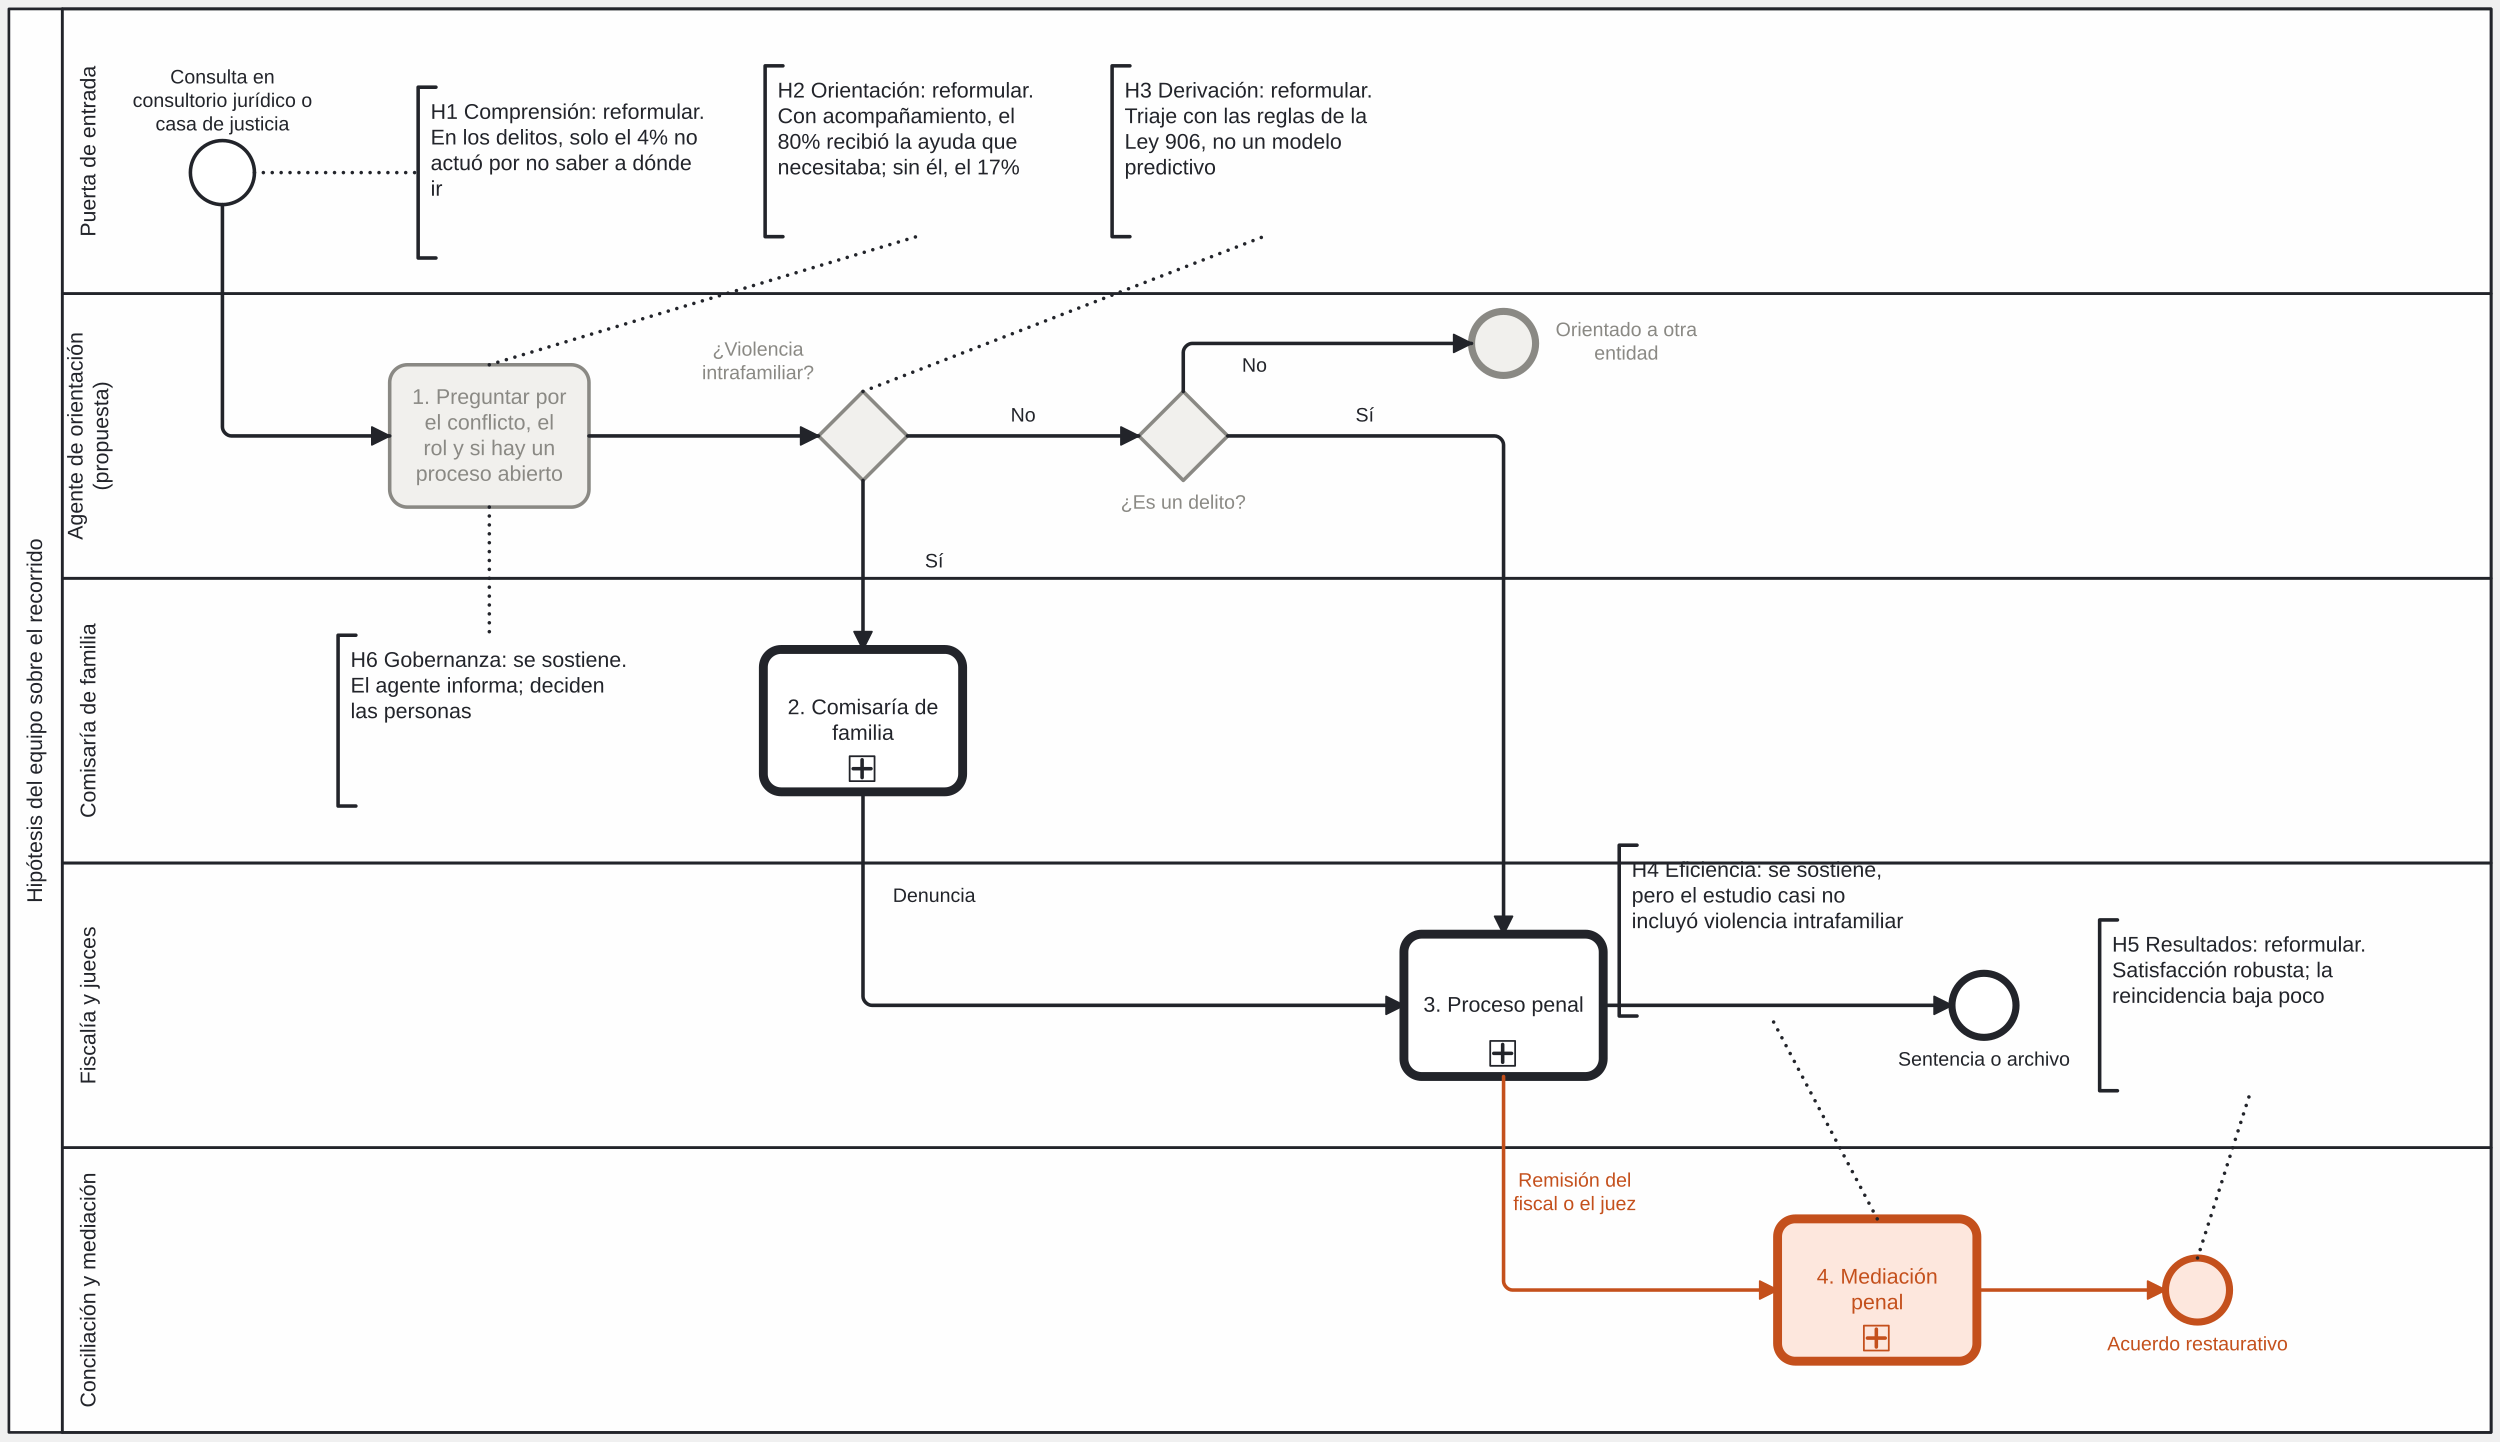
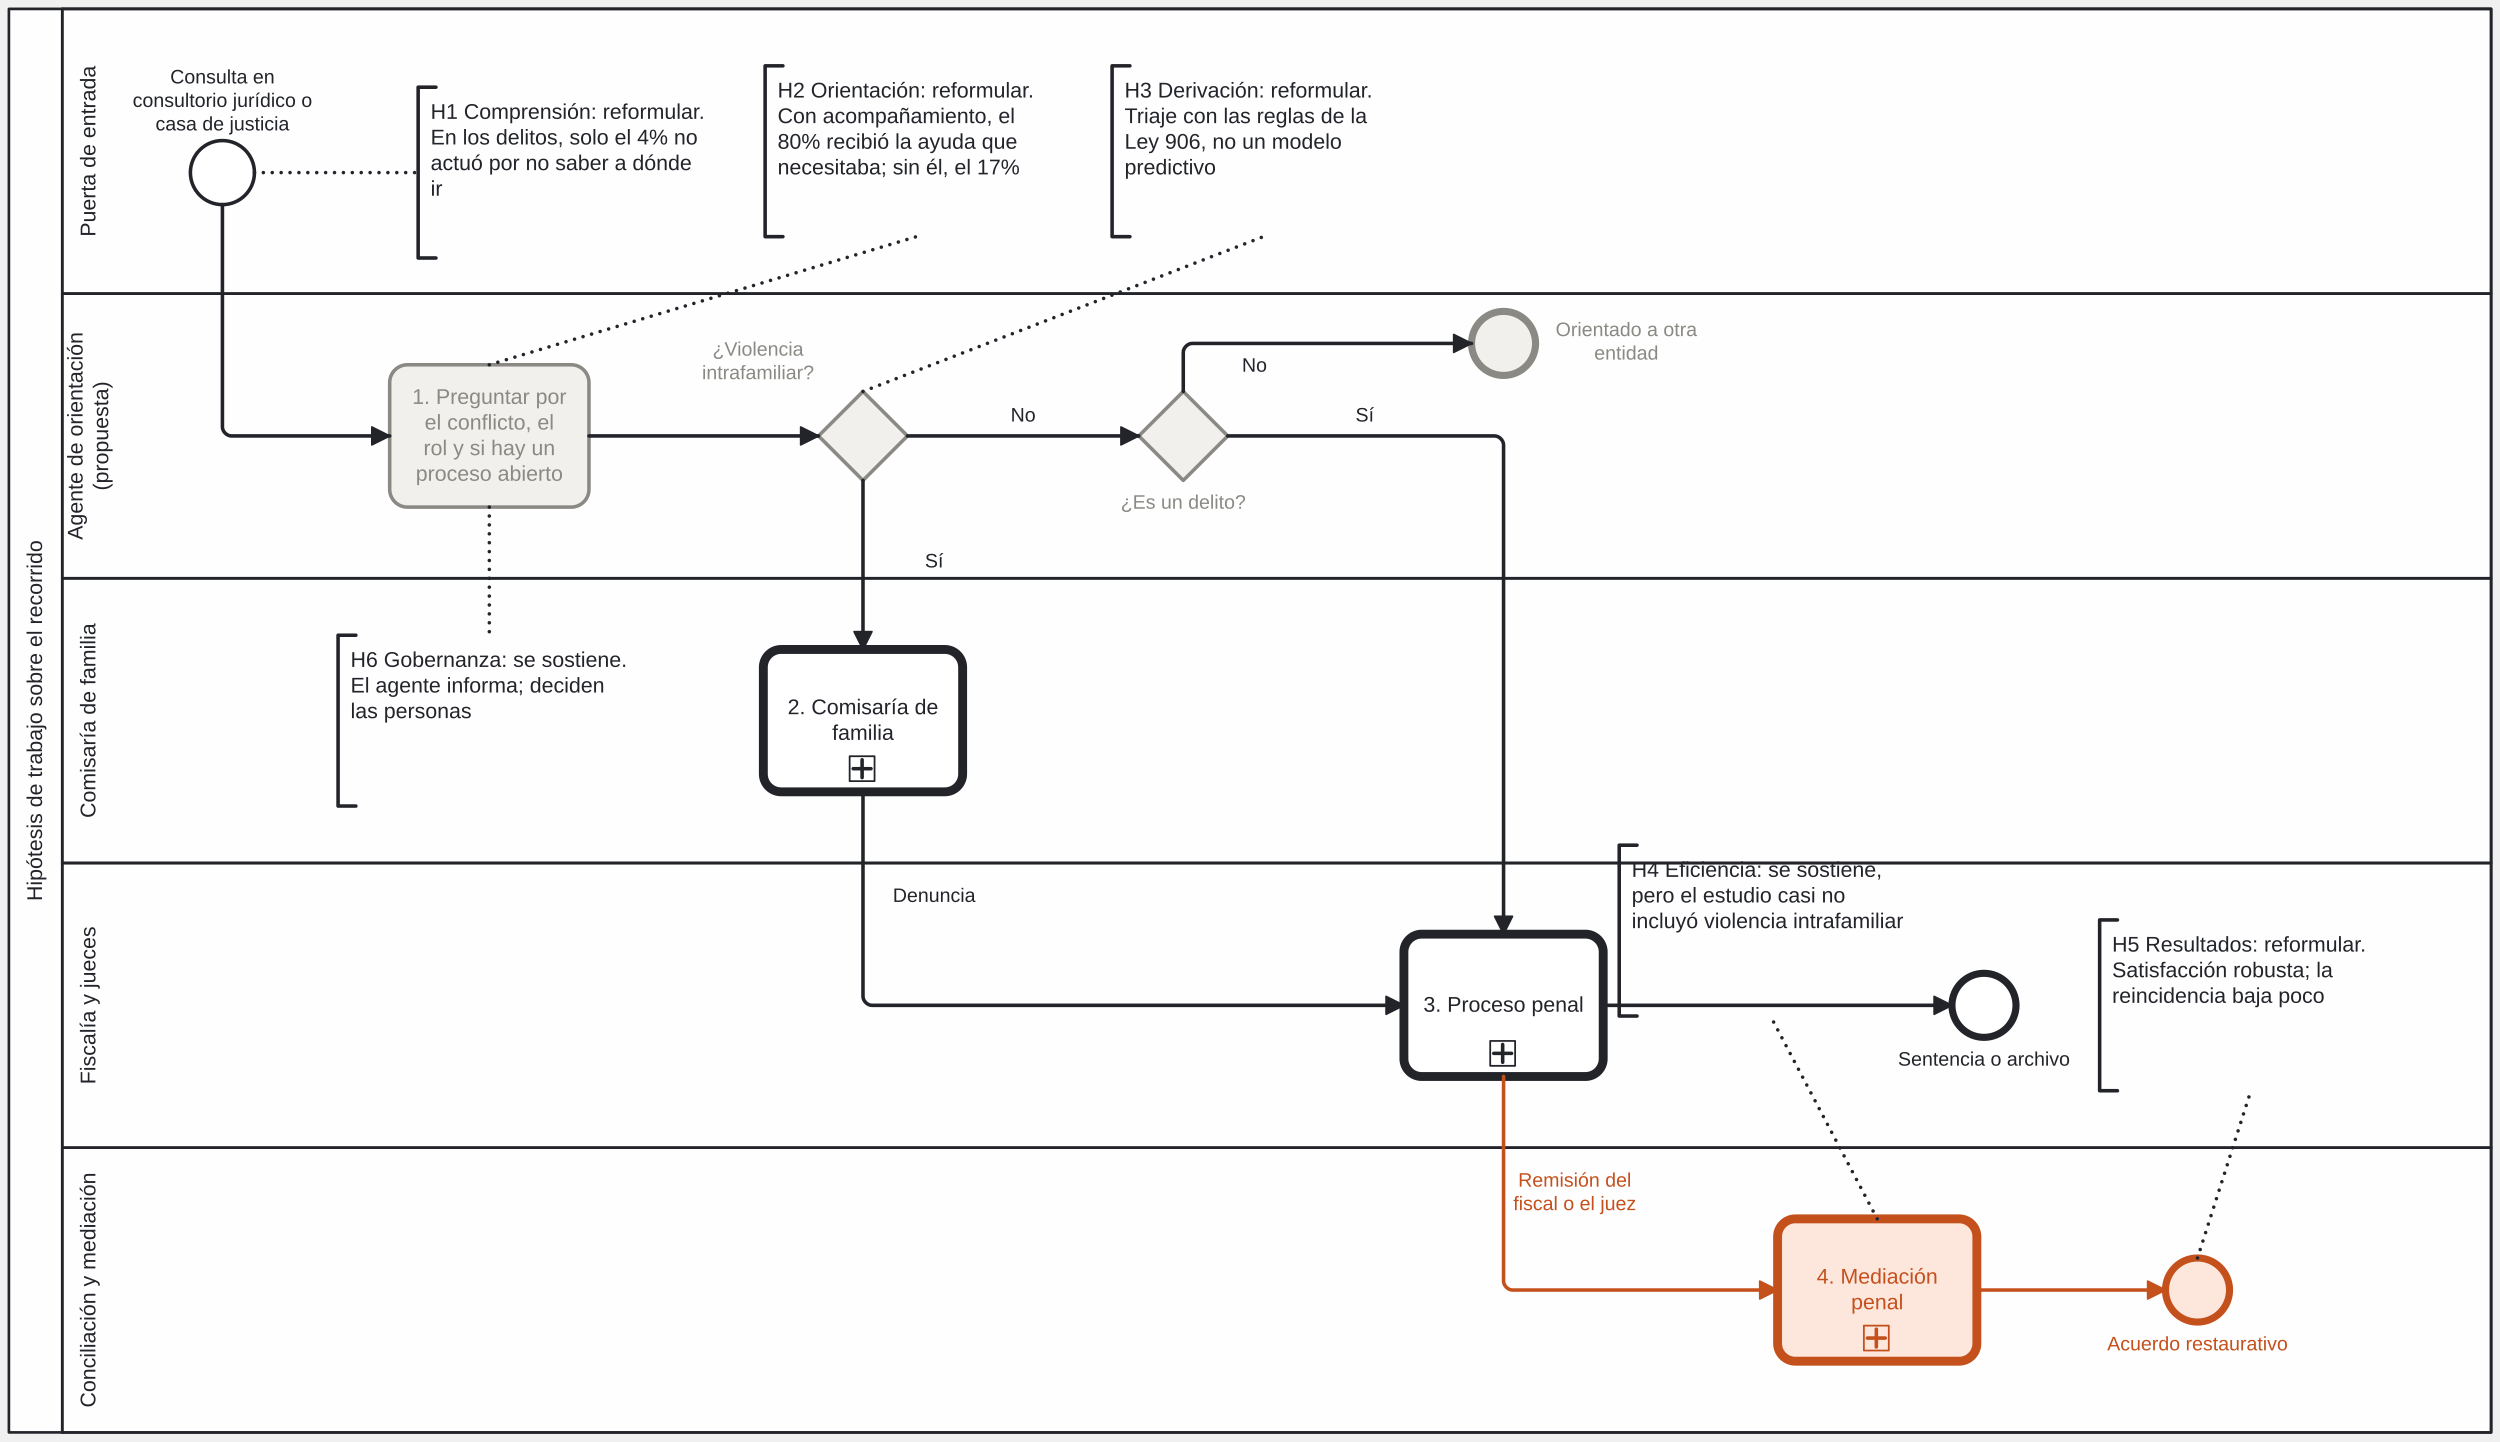
<svg xmlns="http://www.w3.org/2000/svg" width="1405" height="810" viewBox="-5 -5 1405 810" version="1.1">
  <g class="djs-group">
    <g class="djs-element djs-shape" data-element-id="pool_p_hipotesis" style="display: block;" transform="matrix(1 0 0 1 0 0)">
      <g class="djs-visual">
        <rect x="0" y="0" width="1395" height="800" rx="0" ry="0" style="stroke-linecap: round; stroke-linejoin: round; stroke: rgb(34, 36, 42); stroke-width: 1.5px; fill: white; fill-opacity: 0.95;" />
        <path style="fill: none; stroke-linecap: round; stroke-linejoin: round; stroke: rgb(34, 36, 42); stroke-width: 1.5px;" d="M30,0L30,800" />
        <text lineHeight="1.2" class="djs-label" style="font-family: Arial, sans-serif; font-size: 12px; font-weight: normal; fill: rgb(34, 36, 42);" transform="matrix(-1.83697e-16 -1 1 -1.83697e-16 0 800)">
-           <tspan x="297.61" y="18.6">Hipótesis del equipo sobre el recorrido</tspan>
+           <tspan x="298.615" y="18.6">Hipótesis de trabajo sobre el recorrido</tspan>
        </text>
      </g>
      <rect class="djs-hit djs-hit-all" x="0" y="0" width="1395" height="800" style="fill: none; stroke-opacity: 0; stroke: white; stroke-width: 15px;" />
    </g>
    <g class="djs-children">
      <g class="djs-group">
        <g class="djs-element djs-shape" data-element-id="lane_con" style="display: block;" transform="matrix(1 0 0 1 30 640)">
          <g class="djs-visual">
            <rect x="0" y="0" width="1365" height="160" rx="0" ry="0" style="stroke-linecap: round; stroke-linejoin: round; stroke: rgb(34, 36, 42); stroke-width: 1.5px; fill: white; fill-opacity: 0.25;" />
            <text lineHeight="1.2" class="djs-label" style="font-family: Arial, sans-serif; font-size: 12px; font-weight: normal; fill: rgb(34, 36, 42);" transform="matrix(-1.83697e-16 -1 1 -1.83697e-16 0 160)">
              <tspan x="13.968" y="18.6">Conciliación y mediación</tspan>
            </text>
          </g>
          <rect class="djs-hit djs-hit-all" x="0" y="0" width="1365" height="160" style="fill: none; stroke-opacity: 0; stroke: white; stroke-width: 15px;" />
        </g>
      </g>
      <g class="djs-group">
        <g class="djs-element djs-shape" data-element-id="lane_fis" style="display: block;" transform="matrix(1 0 0 1 30 480)">
          <g class="djs-visual">
            <rect x="0" y="0" width="1365" height="160" rx="0" ry="0" style="stroke-linecap: round; stroke-linejoin: round; stroke: rgb(34, 36, 42); stroke-width: 1.5px; fill: white; fill-opacity: 0.25;" />
            <text lineHeight="1.2" class="djs-label" style="font-family: Arial, sans-serif; font-size: 12px; font-weight: normal; fill: rgb(34, 36, 42);" transform="matrix(-1.83697e-16 -1 1 -1.83697e-16 0 160)">
              <tspan x="35.65" y="18.6">Fiscalía y jueces</tspan>
            </text>
          </g>
          <rect class="djs-hit djs-hit-all" x="0" y="0" width="1365" height="160" style="fill: none; stroke-opacity: 0; stroke: white; stroke-width: 15px;" />
        </g>
      </g>
      <g class="djs-group">
        <g class="djs-element djs-shape" data-element-id="lane_com" style="display: block;" transform="matrix(1 0 0 1 30 320)">
          <g class="djs-visual">
            <rect x="0" y="0" width="1365" height="160" rx="0" ry="0" style="stroke-linecap: round; stroke-linejoin: round; stroke: rgb(34, 36, 42); stroke-width: 1.5px; fill: white; fill-opacity: 0.25;" />
            <text lineHeight="1.2" class="djs-label" style="font-family: Arial, sans-serif; font-size: 12px; font-weight: normal; fill: rgb(34, 36, 42);" transform="matrix(-1.83697e-16 -1 1 -1.83697e-16 0 160)">
              <tspan x="25.314" y="18.6">Comisaría de familia</tspan>
            </text>
          </g>
          <rect class="djs-hit djs-hit-all" x="0" y="0" width="1365" height="160" style="fill: none; stroke-opacity: 0; stroke: white; stroke-width: 15px;" />
        </g>
      </g>
      <g class="djs-group">
        <g class="djs-element djs-shape" data-element-id="lane_age" style="display: block;" transform="matrix(1 0 0 1 30 160)">
          <g class="djs-visual">
            <rect x="0" y="0" width="1365" height="160" rx="0" ry="0" style="stroke-linecap: round; stroke-linejoin: round; stroke: rgb(34, 36, 42); stroke-width: 1.5px; fill: white; fill-opacity: 0.25;" />
            <text lineHeight="1.2" class="djs-label" style="font-family: Arial, sans-serif; font-size: 12px; font-weight: normal; fill: rgb(34, 36, 42);" transform="matrix(-1.83697e-16 -1 1 -1.83697e-16 0 160)">
              <tspan x="21.623" y="11.4">Agente de orientación </tspan>
              <tspan x="49.317" y="25.8">(propuesta)</tspan>
            </text>
          </g>
          <rect class="djs-hit djs-hit-all" x="0" y="0" width="1365" height="160" style="fill: none; stroke-opacity: 0; stroke: white; stroke-width: 15px;" />
        </g>
      </g>
      <g class="djs-group">
        <g class="djs-element djs-shape" data-element-id="lane_pue" style="display: block;" transform="matrix(1 0 0 1 30 0)">
          <g class="djs-visual">
            <rect x="0" y="0" width="1365" height="160" rx="0" ry="0" style="stroke-linecap: round; stroke-linejoin: round; stroke: rgb(34, 36, 42); stroke-width: 1.5px; fill: white; fill-opacity: 0.25;" />
            <text lineHeight="1.2" class="djs-label" style="font-family: Arial, sans-serif; font-size: 12px; font-weight: normal; fill: rgb(34, 36, 42);" transform="matrix(-1.83697e-16 -1 1 -1.83697e-16 0 160)">
              <tspan x="31.965" y="18.6">Puerta de entrada</tspan>
            </text>
          </g>
          <rect class="djs-hit djs-hit-all" x="0" y="0" width="1365" height="160" style="fill: none; stroke-opacity: 0; stroke: white; stroke-width: 15px;" />
        </g>
      </g>
      <g class="djs-group">
        <g class="djs-element djs-shape" data-element-id="inicio" style="display: block;" transform="matrix(1 0 0 1 102 74)">
          <g class="djs-visual">
            <circle cx="18" cy="18" r="18" style="stroke-linecap: round; stroke-linejoin: round; stroke: rgb(34, 36, 42); stroke-width: 2px; fill: white; fill-opacity: 0.95;" />
          </g>
          <rect class="djs-hit djs-hit-all" x="0" y="0" width="36" height="36" style="fill: none; stroke-opacity: 0; stroke: white; stroke-width: 15px;" />
        </g>
      </g>
      <g class="djs-group">
        <g class="djs-element djs-shape" data-element-id="inicio_label" style="display: block;" transform="matrix(1 0 0 1 65 32)">
          <g class="djs-visual">
            <text lineHeight="1.2" class="djs-label" style="font-family: Arial, sans-serif; font-size: 11px; font-weight: normal; fill: rgb(34, 36, 42);">
              <tspan x="25.647" y="9.9">Consulta en </tspan>
              <tspan x="4.557" y="23.1">consultorio jurídico o </tspan>
              <tspan x="17.397" y="36.3">casa de justicia</tspan>
            </text>
          </g>
          <rect class="djs-hit djs-hit-all" x="0" y="0" width="110" height="40" style="fill: none; stroke-opacity: 0; stroke: white; stroke-width: 15px;" />
        </g>
      </g>
      <g class="djs-group">
        <g class="djs-element djs-shape" data-element-id="a1" style="display: block;" transform="matrix(1 0 0 1 214 200)">
          <g class="djs-visual">
            <rect x="0" y="0" width="112" height="80" rx="10" ry="10" style="stroke-linecap: round; stroke-linejoin: round; stroke: rgb(138, 137, 132); stroke-width: 2px; fill: rgb(241, 240, 236); fill-opacity: 0.95;" />
            <text lineHeight="1.2" class="djs-label" style="font-family: Arial, sans-serif; font-size: 12px; font-weight: normal; fill: rgb(138, 137, 132);">
              <tspan x="12.641" y="22">1. Preguntar por </tspan>
              <tspan x="19.648" y="36.4">el conflicto, el </tspan>
              <tspan x="18.983" y="50.8">rol y si hay un </tspan>
              <tspan x="14.642" y="65.2">proceso abierto</tspan>
            </text>
          </g>
          <rect class="djs-hit djs-hit-all" x="0" y="0" width="112" height="80" style="fill: none; stroke-opacity: 0; stroke: white; stroke-width: 15px;" />
        </g>
      </g>
      <g class="djs-group">
        <g class="djs-element djs-shape" data-element-id="gB" style="display: block;" transform="matrix(1 0 0 1 455 215)">
          <g class="djs-visual">
            <polygon points="25,0 50,25 25,50 0,25" style="stroke-linecap: round; stroke-linejoin: round; stroke: rgb(138, 137, 132); stroke-width: 2px; fill: rgb(241, 240, 236); fill-opacity: 0.95;" />
          </g>
          <rect class="djs-hit djs-hit-all" x="0" y="0" width="50" height="50" style="fill: none; stroke-opacity: 0; stroke: white; stroke-width: 15px;" />
        </g>
      </g>
      <g class="djs-group">
        <g class="djs-element djs-shape" data-element-id="gB_label" style="display: block;" transform="matrix(1 0 0 1 366 185)">
          <g class="djs-visual">
            <text lineHeight="1.2" class="djs-label" style="font-family: Arial, sans-serif; font-size: 11px; font-weight: normal; fill: rgb(138, 137, 132);">
              <tspan x="29.42" y="9.9">¿Violencia </tspan>
              <tspan x="23.517" y="23.1">intrafamiliar?</tspan>
            </text>
          </g>
          <rect class="djs-hit djs-hit-all" x="0" y="0" width="110" height="27" style="fill: none; stroke-opacity: 0; stroke: white; stroke-width: 15px;" />
        </g>
      </g>
      <g class="djs-group">
        <g class="djs-element djs-shape" data-element-id="gC" style="display: block;" transform="matrix(1 0 0 1 635 215)">
          <g class="djs-visual">
            <polygon points="25,0 50,25 25,50 0,25" style="stroke-linecap: round; stroke-linejoin: round; stroke: rgb(138, 137, 132); stroke-width: 2px; fill: rgb(241, 240, 236); fill-opacity: 0.95;" />
          </g>
          <rect class="djs-hit djs-hit-all" x="0" y="0" width="50" height="50" style="fill: none; stroke-opacity: 0; stroke: white; stroke-width: 15px;" />
        </g>
      </g>
      <g class="djs-group">
        <g class="djs-element djs-shape" data-element-id="gC_label" style="display: block;" transform="matrix(1 0 0 1 605 271)">
          <g class="djs-visual">
            <text lineHeight="1.2" class="djs-label" style="font-family: Arial, sans-serif; font-size: 11px; font-weight: normal; fill: rgb(138, 137, 132);">
              <tspan x="19.841" y="9.9">¿Es un delito?</tspan>
            </text>
          </g>
          <rect class="djs-hit djs-hit-all" x="0" y="0" width="110" height="14" style="fill: none; stroke-opacity: 0; stroke: white; stroke-width: 15px;" />
        </g>
      </g>
      <g class="djs-group">
        <g class="djs-element djs-shape" data-element-id="fin_o" style="display: block;" transform="matrix(1 0 0 1 822 170)">
          <g class="djs-visual">
            <circle cx="18" cy="18" r="18" style="stroke-linecap: round; stroke-linejoin: round; stroke: rgb(138, 137, 132); stroke-width: 4px; fill: rgb(241, 240, 236); fill-opacity: 0.95;" />
          </g>
          <rect class="djs-hit djs-hit-all" x="0" y="0" width="36" height="36" style="fill: none; stroke-opacity: 0; stroke: white; stroke-width: 15px;" />
        </g>
      </g>
      <g class="djs-group">
        <g class="djs-element djs-shape" data-element-id="fin_o_label" style="display: block;" transform="matrix(1 0 0 1 864 174)">
          <g class="djs-visual">
            <text lineHeight="1.2" class="djs-label" style="font-family: Arial, sans-serif; font-size: 11px; font-weight: normal; fill: rgb(138, 137, 132);">
              <tspan x="5.254" y="9.9">Orientado a otra </tspan>
              <tspan x="26.956" y="23.1">entidad</tspan>
            </text>
          </g>
          <rect class="djs-hit djs-hit-all" x="0" y="0" width="90" height="27" style="fill: none; stroke-opacity: 0; stroke: white; stroke-width: 15px;" />
        </g>
      </g>
      <g class="djs-group">
        <g class="djs-element djs-shape" data-element-id="cC" style="display: block;" transform="matrix(1 0 0 1 424 360)">
          <g class="djs-visual">
            <rect x="0" y="0" width="112" height="80" rx="10" ry="10" style="stroke-linecap: round; stroke-linejoin: round; stroke: rgb(34, 36, 42); stroke-width: 5px; fill: white; fill-opacity: 0.95;" />
            <text lineHeight="1.2" class="djs-label" style="font-family: Arial, sans-serif; font-size: 12px; font-weight: normal; fill: rgb(34, 36, 42);">
              <tspan x="13.648" y="36.4">2. Comisaría de </tspan>
              <tspan x="38.662" y="50.8">familia</tspan>
            </text>
            <rect x="0" y="0" width="14" height="14" rx="0" ry="0" style="stroke-linecap: round; stroke-linejoin: round; stroke: rgb(34, 36, 42); stroke-width: 1px; fill: white;" transform="matrix(1 0 0 1 48.5 60)" />
            <path data-marker="sub-process" d="m48.5,60 m 7,2 l 0,10 m -5,-5 l 10,0" style="fill: white; stroke-linecap: round; stroke-linejoin: round; stroke: rgb(34, 36, 42); stroke-width: 2px;" />
          </g>
          <rect class="djs-hit djs-hit-all" x="0" y="0" width="112" height="80" style="fill: none; stroke-opacity: 0; stroke: white; stroke-width: 15px;" />
        </g>
      </g>
      <g class="djs-group">
        <g class="djs-element djs-shape" data-element-id="cP" style="display: block;" transform="matrix(1 0 0 1 784 520)">
          <g class="djs-visual">
            <rect x="0" y="0" width="112" height="80" rx="10" ry="10" style="stroke-linecap: round; stroke-linejoin: round; stroke: rgb(34, 36, 42); stroke-width: 5px; fill: white; fill-opacity: 0.95;" />
            <text lineHeight="1.2" class="djs-label" style="font-family: Arial, sans-serif; font-size: 12px; font-weight: normal; fill: rgb(34, 36, 42);">
              <tspan x="10.971" y="43.6">3. Proceso penal</tspan>
            </text>
            <rect x="0" y="0" width="14" height="14" rx="0" ry="0" style="stroke-linecap: round; stroke-linejoin: round; stroke: rgb(34, 36, 42); stroke-width: 1px; fill: white;" transform="matrix(1 0 0 1 48.5 60)" />
            <path data-marker="sub-process" d="m48.5,60 m 7,2 l 0,10 m -5,-5 l 10,0" style="fill: white; stroke-linecap: round; stroke-linejoin: round; stroke: rgb(34, 36, 42); stroke-width: 2px;" />
          </g>
          <rect class="djs-hit djs-hit-all" x="0" y="0" width="112" height="80" style="fill: none; stroke-opacity: 0; stroke: white; stroke-width: 15px;" />
        </g>
      </g>
      <g class="djs-group">
        <g class="djs-element djs-shape" data-element-id="fin_p" style="display: block;" transform="matrix(1 0 0 1 1092 542)">
          <g class="djs-visual">
            <circle cx="18" cy="18" r="18" style="stroke-linecap: round; stroke-linejoin: round; stroke: rgb(34, 36, 42); stroke-width: 4px; fill: white; fill-opacity: 0.95;" />
          </g>
          <rect class="djs-hit djs-hit-all" x="0" y="0" width="36" height="36" style="fill: none; stroke-opacity: 0; stroke: white; stroke-width: 15px;" />
        </g>
      </g>
      <g class="djs-group">
        <g class="djs-element djs-shape" data-element-id="fin_p_label" style="display: block;" transform="matrix(1 0 0 1 1055 584)">
          <g class="djs-visual">
            <text lineHeight="1.2" class="djs-label" style="font-family: Arial, sans-serif; font-size: 11px; font-weight: normal; fill: rgb(34, 36, 42);">
              <tspan x="6.692" y="9.9">Sentencia o archivo</tspan>
            </text>
          </g>
          <rect class="djs-hit djs-hit-all" x="0" y="0" width="110" height="14" style="fill: none; stroke-opacity: 0; stroke: white; stroke-width: 15px;" />
        </g>
      </g>
      <g class="djs-group">
        <g class="djs-element djs-shape" data-element-id="cM" style="display: block;" transform="matrix(1 0 0 1 994 680)">
          <g class="djs-visual">
            <rect x="0" y="0" width="112" height="80" rx="10" ry="10" style="stroke-linecap: round; stroke-linejoin: round; stroke: rgb(196, 80, 28); stroke-width: 5px; fill: rgb(253, 230, 220); fill-opacity: 0.95;" />
            <text lineHeight="1.2" class="djs-label" style="font-family: Arial, sans-serif; font-size: 12px; font-weight: normal; fill: rgb(196, 80, 28);">
              <tspan x="21.98" y="36.4">4. Mediación </tspan>
              <tspan x="41.319" y="50.8">penal</tspan>
            </text>
            <rect x="0" y="0" width="14" height="14" rx="0" ry="0" style="stroke-linecap: round; stroke-linejoin: round; stroke: rgb(196, 80, 28); stroke-width: 1px; fill: rgb(253, 230, 220);" transform="matrix(1 0 0 1 48.5 60)" />
            <path data-marker="sub-process" d="m48.5,60 m 7,2 l 0,10 m -5,-5 l 10,0" style="fill: rgb(253, 230, 220); stroke-linecap: round; stroke-linejoin: round; stroke: rgb(196, 80, 28); stroke-width: 2px;" />
          </g>
          <rect class="djs-hit djs-hit-all" x="0" y="0" width="112" height="80" style="fill: none; stroke-opacity: 0; stroke: white; stroke-width: 15px;" />
        </g>
      </g>
      <g class="djs-group">
        <g class="djs-element djs-shape" data-element-id="fin_m" style="display: block;" transform="matrix(1 0 0 1 1212 702)">
          <g class="djs-visual">
            <circle cx="18" cy="18" r="18" style="stroke-linecap: round; stroke-linejoin: round; stroke: rgb(196, 80, 28); stroke-width: 4px; fill: rgb(253, 230, 220); fill-opacity: 0.95;" />
          </g>
          <rect class="djs-hit djs-hit-all" x="0" y="0" width="36" height="36" style="fill: none; stroke-opacity: 0; stroke: white; stroke-width: 15px;" />
        </g>
      </g>
      <g class="djs-group">
        <g class="djs-element djs-shape" data-element-id="fin_m_label" style="display: block;" transform="matrix(1 0 0 1 1175 744)">
          <g class="djs-visual">
            <text lineHeight="1.2" class="djs-label" style="font-family: Arial, sans-serif; font-size: 11px; font-weight: normal; fill: rgb(196, 80, 28);">
              <tspan x="4.251" y="9.9">Acuerdo restaurativo</tspan>
            </text>
          </g>
          <rect class="djs-hit djs-hit-all" x="0" y="0" width="110" height="14" style="fill: none; stroke-opacity: 0; stroke: white; stroke-width: 15px;" />
        </g>
      </g>
      <g class="djs-group">
        <g class="djs-element djs-shape" data-element-id="h1" style="display: block;" transform="matrix(1 0 0 1 230 44)">
          <g class="djs-visual">
            <rect x="0" y="0" width="170" height="96" rx="0" ry="0" style="stroke-linecap: round; stroke-linejoin: round; stroke: none; stroke-width: 2px; fill: none;" />
            <path d="m 0, 0 m 10,0 l -10,0 l 0,96 l 10,0" style="fill: none; stroke-linecap: round; stroke-linejoin: round; stroke: rgb(34, 36, 42); stroke-width: 2px;" />
            <text lineHeight="1.2" class="djs-label" style="font-family: Arial, sans-serif; font-size: 12px; font-weight: normal; fill: rgb(34, 36, 42);">
              <tspan x="7" y="17.8">H1 Comprensión: reformular. </tspan>
              <tspan x="7" y="32.2">En los delitos, solo el 4% no</tspan>
              <tspan x="7" y="46.6">actuó por no saber a dónde </tspan>
              <tspan x="7" y="61">ir</tspan>
            </text>
          </g>
          <rect class="djs-hit djs-hit-all" x="0" y="0" width="170" height="96" style="fill: none; stroke-opacity: 0; stroke: white; stroke-width: 15px;" />
        </g>
      </g>
      <g class="djs-group">
        <g class="djs-element djs-shape" data-element-id="h2" style="display: block;" transform="matrix(1 0 0 1 425 32)">
          <g class="djs-visual">
            <rect x="0" y="0" width="170" height="96" rx="0" ry="0" style="stroke-linecap: round; stroke-linejoin: round; stroke: none; stroke-width: 2px; fill: none;" />
            <path d="m 0, 0 m 10,0 l -10,0 l 0,96 l 10,0" style="fill: none; stroke-linecap: round; stroke-linejoin: round; stroke: rgb(34, 36, 42); stroke-width: 2px;" />
            <text lineHeight="1.2" class="djs-label" style="font-family: Arial, sans-serif; font-size: 12px; font-weight: normal; fill: rgb(34, 36, 42);">
              <tspan x="7" y="17.8">H2 Orientación: reformular. </tspan>
              <tspan x="7" y="32.2">Con acompañamiento, el </tspan>
              <tspan x="7" y="46.6">80% recibió la ayuda que </tspan>
              <tspan x="7" y="61">necesitaba; sin él, el 17%</tspan>
            </text>
          </g>
          <rect class="djs-hit djs-hit-all" x="0" y="0" width="170" height="96" style="fill: none; stroke-opacity: 0; stroke: white; stroke-width: 15px;" />
        </g>
      </g>
      <g class="djs-group">
        <g class="djs-element djs-shape" data-element-id="h3" style="display: block;" transform="matrix(1 0 0 1 620 32)">
          <g class="djs-visual">
            <rect x="0" y="0" width="170" height="96" rx="0" ry="0" style="stroke-linecap: round; stroke-linejoin: round; stroke: none; stroke-width: 2px; fill: none;" />
            <path d="m 0, 0 m 10,0 l -10,0 l 0,96 l 10,0" style="fill: none; stroke-linecap: round; stroke-linejoin: round; stroke: rgb(34, 36, 42); stroke-width: 2px;" />
            <text lineHeight="1.2" class="djs-label" style="font-family: Arial, sans-serif; font-size: 12px; font-weight: normal; fill: rgb(34, 36, 42);">
              <tspan x="7" y="17.8">H3 Derivación: reformular. </tspan>
              <tspan x="7" y="32.2">Triaje con las reglas de la </tspan>
              <tspan x="7" y="46.6">Ley 906, no un modelo </tspan>
              <tspan x="7" y="61">predictivo</tspan>
            </text>
          </g>
          <rect class="djs-hit djs-hit-all" x="0" y="0" width="170" height="96" style="fill: none; stroke-opacity: 0; stroke: white; stroke-width: 15px;" />
        </g>
      </g>
      <g class="djs-group">
        <g class="djs-element djs-shape" data-element-id="h6" style="display: block;" transform="matrix(1 0 0 1 185 352)">
          <g class="djs-visual">
            <rect x="0" y="0" width="170" height="96" rx="0" ry="0" style="stroke-linecap: round; stroke-linejoin: round; stroke: none; stroke-width: 2px; fill: none;" />
            <path d="m 0, 0 m 10,0 l -10,0 l 0,96 l 10,0" style="fill: none; stroke-linecap: round; stroke-linejoin: round; stroke: rgb(34, 36, 42); stroke-width: 2px;" />
            <text lineHeight="1.2" class="djs-label" style="font-family: Arial, sans-serif; font-size: 12px; font-weight: normal; fill: rgb(34, 36, 42);">
              <tspan x="7" y="17.8">H6 Gobernanza: se sostiene. </tspan>
              <tspan x="7" y="32.2">El agente informa; deciden </tspan>
              <tspan x="7" y="46.6">las personas</tspan>
            </text>
          </g>
          <rect class="djs-hit djs-hit-all" x="0" y="0" width="170" height="96" style="fill: none; stroke-opacity: 0; stroke: white; stroke-width: 15px;" />
        </g>
      </g>
      <g class="djs-group">
        <g class="djs-element djs-shape" data-element-id="h4" style="display: block;" transform="matrix(1 0 0 1 905 470)">
          <g class="djs-visual">
            <rect x="0" y="0" width="170" height="96" rx="0" ry="0" style="stroke-linecap: round; stroke-linejoin: round; stroke: none; stroke-width: 2px; fill: none;" />
            <path d="m 0, 0 m 10,0 l -10,0 l 0,96 l 10,0" style="fill: none; stroke-linecap: round; stroke-linejoin: round; stroke: rgb(34, 36, 42); stroke-width: 2px;" />
            <text lineHeight="1.2" class="djs-label" style="font-family: Arial, sans-serif; font-size: 12px; font-weight: normal; fill: rgb(34, 36, 42);">
              <tspan x="7" y="17.8">H4 Eficiencia: se sostiene, </tspan>
              <tspan x="7" y="32.2">pero el estudio casi no </tspan>
              <tspan x="7" y="46.6">incluyó violencia intrafamiliar</tspan>
            </text>
          </g>
          <rect class="djs-hit djs-hit-all" x="0" y="0" width="170" height="96" style="fill: none; stroke-opacity: 0; stroke: white; stroke-width: 15px;" />
        </g>
      </g>
      <g class="djs-group">
        <g class="djs-element djs-shape" data-element-id="h5" style="display: block;" transform="matrix(1 0 0 1 1175 512)">
          <g class="djs-visual">
            <rect x="0" y="0" width="170" height="96" rx="0" ry="0" style="stroke-linecap: round; stroke-linejoin: round; stroke: none; stroke-width: 2px; fill: none;" />
            <path d="m 0, 0 m 10,0 l -10,0 l 0,96 l 10,0" style="fill: none; stroke-linecap: round; stroke-linejoin: round; stroke: rgb(34, 36, 42); stroke-width: 2px;" />
            <text lineHeight="1.2" class="djs-label" style="font-family: Arial, sans-serif; font-size: 12px; font-weight: normal; fill: rgb(34, 36, 42);">
              <tspan x="7" y="17.8">H5 Resultados: reformular. </tspan>
              <tspan x="7" y="32.2">Satisfacción robusta; la </tspan>
              <tspan x="7" y="46.6">reincidencia baja poco</tspan>
            </text>
          </g>
          <rect class="djs-hit djs-hit-all" x="0" y="0" width="170" height="96" style="fill: none; stroke-opacity: 0; stroke: white; stroke-width: 15px;" />
        </g>
      </g>
      <g class="djs-group">
        <g class="djs-element djs-connection" data-element-id="f0" style="display: block;">
          <g class="djs-visual">
            <defs>
-               <marker id="marker-0qarwj2vmpkrzlu9isa3sf9un" viewBox="0 0 20 20" refX="11" refY="10" markerWidth="10" markerHeight="10" orient="auto">
-                 <path d="M 1 5 L 11 10 L 1 15 Z" style="stroke-linecap: round; stroke-linejoin: round; stroke: rgb(34, 36, 42); stroke-width: 1px; fill: rgb(34, 36, 42);" />
-               </marker>
-             </defs>
-             <path data-corner-radius="5" style="fill: none; stroke-linecap: round; stroke-linejoin: round; stroke: rgb(34, 36, 42); stroke-width: 2px; marker-end: url('#marker-0qarwj2vmpkrzlu9isa3sf9un');" d="M120,110L120,235C120,237.5,122.5,240,125,240L214,240" />
+               <marker id="marker-8pjx5e69ea0knovip2nx2e1r4" viewBox="0 0 20 20" refX="11" refY="10" markerWidth="10" markerHeight="10" orient="auto">
+                 <path d="M 1 5 L 11 10 L 1 15 Z" style="stroke-linecap: round; stroke-linejoin: round; stroke: rgb(34, 36, 42); stroke-width: 1px; fill: rgb(34, 36, 42);" />
+               </marker>
+             </defs>
+             <path data-corner-radius="5" style="fill: none; stroke-linecap: round; stroke-linejoin: round; stroke: rgb(34, 36, 42); stroke-width: 2px; marker-end: url('#marker-8pjx5e69ea0knovip2nx2e1r4');" d="M120,110L120,235C120,237.5,122.5,240,125,240L214,240" />
          </g>
          <path d="M120,110L120,240L214,240" class="djs-hit djs-hit-stroke" style="fill: none; stroke-opacity: 0; stroke: white; stroke-width: 15px;" />
        </g>
      </g>
      <g class="djs-group">
        <g class="djs-element djs-connection" data-element-id="f1" style="display: block;">
          <g class="djs-visual">
            <defs>
-               <marker id="marker-3cp24bwkv15o4b6me0n5jsfm2" viewBox="0 0 20 20" refX="11" refY="10" markerWidth="10" markerHeight="10" orient="auto">
-                 <path d="M 1 5 L 11 10 L 1 15 Z" style="stroke-linecap: round; stroke-linejoin: round; stroke: rgb(34, 36, 42); stroke-width: 1px; fill: rgb(34, 36, 42);" />
-               </marker>
-             </defs>
-             <path data-corner-radius="5" style="fill: none; stroke-linecap: round; stroke-linejoin: round; stroke: rgb(34, 36, 42); stroke-width: 2px; marker-end: url('#marker-3cp24bwkv15o4b6me0n5jsfm2');" d="M326,240L455,240" />
+               <marker id="marker-5ryd116xzgr2nm7m7t51gt2pf" viewBox="0 0 20 20" refX="11" refY="10" markerWidth="10" markerHeight="10" orient="auto">
+                 <path d="M 1 5 L 11 10 L 1 15 Z" style="stroke-linecap: round; stroke-linejoin: round; stroke: rgb(34, 36, 42); stroke-width: 1px; fill: rgb(34, 36, 42);" />
+               </marker>
+             </defs>
+             <path data-corner-radius="5" style="fill: none; stroke-linecap: round; stroke-linejoin: round; stroke: rgb(34, 36, 42); stroke-width: 2px; marker-end: url('#marker-5ryd116xzgr2nm7m7t51gt2pf');" d="M326,240L455,240" />
          </g>
          <path d="M326,240L455,240" class="djs-hit djs-hit-stroke" style="fill: none; stroke-opacity: 0; stroke: white; stroke-width: 15px;" />
        </g>
      </g>
      <g class="djs-group">
        <g class="djs-element djs-connection" data-element-id="f2" style="display: block;">
          <g class="djs-visual">
            <defs>
-               <marker id="marker-76bz3pnl6ud2uqu4bbet6la4p" viewBox="0 0 20 20" refX="11" refY="10" markerWidth="10" markerHeight="10" orient="auto">
-                 <path d="M 1 5 L 11 10 L 1 15 Z" style="stroke-linecap: round; stroke-linejoin: round; stroke: rgb(34, 36, 42); stroke-width: 1px; fill: rgb(34, 36, 42);" />
-               </marker>
-             </defs>
-             <path data-corner-radius="5" style="fill: none; stroke-linecap: round; stroke-linejoin: round; stroke: rgb(34, 36, 42); stroke-width: 2px; marker-end: url('#marker-76bz3pnl6ud2uqu4bbet6la4p');" d="M480,265L480,360" />
+               <marker id="marker-a1ajwql6vwnklewav3oof7j4o" viewBox="0 0 20 20" refX="11" refY="10" markerWidth="10" markerHeight="10" orient="auto">
+                 <path d="M 1 5 L 11 10 L 1 15 Z" style="stroke-linecap: round; stroke-linejoin: round; stroke: rgb(34, 36, 42); stroke-width: 1px; fill: rgb(34, 36, 42);" />
+               </marker>
+             </defs>
+             <path data-corner-radius="5" style="fill: none; stroke-linecap: round; stroke-linejoin: round; stroke: rgb(34, 36, 42); stroke-width: 2px; marker-end: url('#marker-a1ajwql6vwnklewav3oof7j4o');" d="M480,265L480,360" />
          </g>
          <path d="M480,265L480,360" class="djs-hit djs-hit-stroke" style="fill: none; stroke-opacity: 0; stroke: white; stroke-width: 15px;" />
        </g>
      </g>
      <g class="djs-group">
        <g class="djs-element djs-shape" data-element-id="f2_label" style="display: block;" transform="matrix(1 0 0 1 485 304)">
          <g class="djs-visual">
            <text lineHeight="1.2" class="djs-label" style="font-family: Arial, sans-serif; font-size: 11px; font-weight: normal; fill: rgb(34, 36, 42);">
              <tspan x="29.803" y="9.9">Sí</tspan>
            </text>
          </g>
          <rect class="djs-hit djs-hit-all" x="0" y="0" width="70" height="14" style="fill: none; stroke-opacity: 0; stroke: white; stroke-width: 15px;" />
        </g>
      </g>
      <g class="djs-group">
        <g class="djs-element djs-connection" data-element-id="f3" style="display: block;">
          <g class="djs-visual">
            <defs>
-               <marker id="marker-e6oxiavc7eq1ztn0a1jbbj6yj" viewBox="0 0 20 20" refX="11" refY="10" markerWidth="10" markerHeight="10" orient="auto">
-                 <path d="M 1 5 L 11 10 L 1 15 Z" style="stroke-linecap: round; stroke-linejoin: round; stroke: rgb(34, 36, 42); stroke-width: 1px; fill: rgb(34, 36, 42);" />
-               </marker>
-             </defs>
-             <path data-corner-radius="5" style="fill: none; stroke-linecap: round; stroke-linejoin: round; stroke: rgb(34, 36, 42); stroke-width: 2px; marker-end: url('#marker-e6oxiavc7eq1ztn0a1jbbj6yj');" d="M505,240L635,240" />
+               <marker id="marker-63340j7nfp7ah9l0w2aoyzh6z" viewBox="0 0 20 20" refX="11" refY="10" markerWidth="10" markerHeight="10" orient="auto">
+                 <path d="M 1 5 L 11 10 L 1 15 Z" style="stroke-linecap: round; stroke-linejoin: round; stroke: rgb(34, 36, 42); stroke-width: 1px; fill: rgb(34, 36, 42);" />
+               </marker>
+             </defs>
+             <path data-corner-radius="5" style="fill: none; stroke-linecap: round; stroke-linejoin: round; stroke: rgb(34, 36, 42); stroke-width: 2px; marker-end: url('#marker-63340j7nfp7ah9l0w2aoyzh6z');" d="M505,240L635,240" />
          </g>
          <path d="M505,240L635,240" class="djs-hit djs-hit-stroke" style="fill: none; stroke-opacity: 0; stroke: white; stroke-width: 15px;" />
        </g>
      </g>
      <g class="djs-group">
        <g class="djs-element djs-shape" data-element-id="f3_label" style="display: block;" transform="matrix(1 0 0 1 540 222)">
          <g class="djs-visual">
            <text lineHeight="1.2" class="djs-label" style="font-family: Arial, sans-serif; font-size: 11px; font-weight: normal; fill: rgb(34, 36, 42);">
              <tspan x="22.969" y="9.9">No</tspan>
            </text>
          </g>
          <rect class="djs-hit djs-hit-all" x="0" y="0" width="60" height="14" style="fill: none; stroke-opacity: 0; stroke: white; stroke-width: 15px;" />
        </g>
      </g>
      <g class="djs-group">
        <g class="djs-element djs-connection" data-element-id="f4" style="display: block;">
          <g class="djs-visual">
            <defs>
-               <marker id="marker-0cyvyrtuqiuruohv0zon7u3o9" viewBox="0 0 20 20" refX="11" refY="10" markerWidth="10" markerHeight="10" orient="auto">
-                 <path d="M 1 5 L 11 10 L 1 15 Z" style="stroke-linecap: round; stroke-linejoin: round; stroke: rgb(34, 36, 42); stroke-width: 1px; fill: rgb(34, 36, 42);" />
-               </marker>
-             </defs>
-             <path data-corner-radius="5" style="fill: none; stroke-linecap: round; stroke-linejoin: round; stroke: rgb(34, 36, 42); stroke-width: 2px; marker-end: url('#marker-0cyvyrtuqiuruohv0zon7u3o9');" d="M660,215L660,193C660,190.5,662.5,188,665,188L822,188" />
+               <marker id="marker-dga3l1kq31pnvefzrpxmxwhv2" viewBox="0 0 20 20" refX="11" refY="10" markerWidth="10" markerHeight="10" orient="auto">
+                 <path d="M 1 5 L 11 10 L 1 15 Z" style="stroke-linecap: round; stroke-linejoin: round; stroke: rgb(34, 36, 42); stroke-width: 1px; fill: rgb(34, 36, 42);" />
+               </marker>
+             </defs>
+             <path data-corner-radius="5" style="fill: none; stroke-linecap: round; stroke-linejoin: round; stroke: rgb(34, 36, 42); stroke-width: 2px; marker-end: url('#marker-dga3l1kq31pnvefzrpxmxwhv2');" d="M660,215L660,193C660,190.5,662.5,188,665,188L822,188" />
          </g>
          <path d="M660,215L660,188L822,188" class="djs-hit djs-hit-stroke" style="fill: none; stroke-opacity: 0; stroke: white; stroke-width: 15px;" />
        </g>
      </g>
      <g class="djs-group">
        <g class="djs-element djs-shape" data-element-id="f4_label" style="display: block;" transform="matrix(1 0 0 1 665 194)">
          <g class="djs-visual">
            <text lineHeight="1.2" class="djs-label" style="font-family: Arial, sans-serif; font-size: 11px; font-weight: normal; fill: rgb(34, 36, 42);">
              <tspan x="27.969" y="9.9">No</tspan>
            </text>
          </g>
          <rect class="djs-hit djs-hit-all" x="0" y="0" width="70" height="14" style="fill: none; stroke-opacity: 0; stroke: white; stroke-width: 15px;" />
        </g>
      </g>
      <g class="djs-group">
        <g class="djs-element djs-connection" data-element-id="f5" style="display: block;">
          <g class="djs-visual">
            <defs>
-               <marker id="marker-enzqnzk232h89qazr0czj03c6" viewBox="0 0 20 20" refX="11" refY="10" markerWidth="10" markerHeight="10" orient="auto">
-                 <path d="M 1 5 L 11 10 L 1 15 Z" style="stroke-linecap: round; stroke-linejoin: round; stroke: rgb(34, 36, 42); stroke-width: 1px; fill: rgb(34, 36, 42);" />
-               </marker>
-             </defs>
-             <path data-corner-radius="5" style="fill: none; stroke-linecap: round; stroke-linejoin: round; stroke: rgb(34, 36, 42); stroke-width: 2px; marker-end: url('#marker-enzqnzk232h89qazr0czj03c6');" d="M685,240L835,240C837.5,240,840,242.5,840,245L840,520" />
+               <marker id="marker-1dch6roul5k2p7ap7gxifsd2m" viewBox="0 0 20 20" refX="11" refY="10" markerWidth="10" markerHeight="10" orient="auto">
+                 <path d="M 1 5 L 11 10 L 1 15 Z" style="stroke-linecap: round; stroke-linejoin: round; stroke: rgb(34, 36, 42); stroke-width: 1px; fill: rgb(34, 36, 42);" />
+               </marker>
+             </defs>
+             <path data-corner-radius="5" style="fill: none; stroke-linecap: round; stroke-linejoin: round; stroke: rgb(34, 36, 42); stroke-width: 2px; marker-end: url('#marker-1dch6roul5k2p7ap7gxifsd2m');" d="M685,240L835,240C837.5,240,840,242.5,840,245L840,520" />
          </g>
          <path d="M685,240L840,240L840,520" class="djs-hit djs-hit-stroke" style="fill: none; stroke-opacity: 0; stroke: white; stroke-width: 15px;" />
        </g>
      </g>
      <g class="djs-group">
        <g class="djs-element djs-shape" data-element-id="f5_label" style="display: block;" transform="matrix(1 0 0 1 732 222)">
          <g class="djs-visual">
            <text lineHeight="1.2" class="djs-label" style="font-family: Arial, sans-serif; font-size: 11px; font-weight: normal; fill: rgb(34, 36, 42);">
              <tspan x="24.803" y="9.9">Sí</tspan>
            </text>
          </g>
          <rect class="djs-hit djs-hit-all" x="0" y="0" width="60" height="14" style="fill: none; stroke-opacity: 0; stroke: white; stroke-width: 15px;" />
        </g>
      </g>
      <g class="djs-group">
        <g class="djs-element djs-connection" data-element-id="f6" style="display: block;">
          <g class="djs-visual">
            <defs>
-               <marker id="marker-3bace2l9g8z8qi6jp6txrz5vb" viewBox="0 0 20 20" refX="11" refY="10" markerWidth="10" markerHeight="10" orient="auto">
-                 <path d="M 1 5 L 11 10 L 1 15 Z" style="stroke-linecap: round; stroke-linejoin: round; stroke: rgb(34, 36, 42); stroke-width: 1px; fill: rgb(34, 36, 42);" />
-               </marker>
-             </defs>
-             <path data-corner-radius="5" style="fill: none; stroke-linecap: round; stroke-linejoin: round; stroke: rgb(34, 36, 42); stroke-width: 2px; marker-end: url('#marker-3bace2l9g8z8qi6jp6txrz5vb');" d="M480,440L480,555C480,557.5,482.5,560,485,560L784,560" />
+               <marker id="marker-4eqjgwk30vad8luz7jxg08x7f" viewBox="0 0 20 20" refX="11" refY="10" markerWidth="10" markerHeight="10" orient="auto">
+                 <path d="M 1 5 L 11 10 L 1 15 Z" style="stroke-linecap: round; stroke-linejoin: round; stroke: rgb(34, 36, 42); stroke-width: 1px; fill: rgb(34, 36, 42);" />
+               </marker>
+             </defs>
+             <path data-corner-radius="5" style="fill: none; stroke-linecap: round; stroke-linejoin: round; stroke: rgb(34, 36, 42); stroke-width: 2px; marker-end: url('#marker-4eqjgwk30vad8luz7jxg08x7f');" d="M480,440L480,555C480,557.5,482.5,560,485,560L784,560" />
          </g>
          <path d="M480,440L480,560L784,560" class="djs-hit djs-hit-stroke" style="fill: none; stroke-opacity: 0; stroke: white; stroke-width: 15px;" />
        </g>
      </g>
      <g class="djs-group">
        <g class="djs-element djs-shape" data-element-id="f6_label" style="display: block;" transform="matrix(1 0 0 1 485 492)">
          <g class="djs-visual">
            <text lineHeight="1.2" class="djs-label" style="font-family: Arial, sans-serif; font-size: 11px; font-weight: normal; fill: rgb(34, 36, 42);">
              <tspan x="11.762" y="9.9">Denuncia</tspan>
            </text>
          </g>
          <rect class="djs-hit djs-hit-all" x="0" y="0" width="70" height="14" style="fill: none; stroke-opacity: 0; stroke: white; stroke-width: 15px;" />
        </g>
      </g>
      <g class="djs-group">
        <g class="djs-element djs-connection" data-element-id="f7" style="display: block;">
          <g class="djs-visual">
            <defs>
-               <marker id="marker-61ufgd84xqgtnk6xqjvxd2izq" viewBox="0 0 20 20" refX="11" refY="10" markerWidth="10" markerHeight="10" orient="auto">
+               <marker id="marker-4cpi8zd37v67a9qayhn2rt5gc" viewBox="0 0 20 20" refX="11" refY="10" markerWidth="10" markerHeight="10" orient="auto">
                <path d="M 1 5 L 11 10 L 1 15 Z" style="stroke-linecap: round; stroke-linejoin: round; stroke: rgb(196, 80, 28); stroke-width: 1px; fill: rgb(196, 80, 28);" />
              </marker>
            </defs>
-             <path data-corner-radius="5" style="fill: none; stroke-linecap: round; stroke-linejoin: round; stroke: rgb(196, 80, 28); stroke-width: 2px; marker-end: url('#marker-61ufgd84xqgtnk6xqjvxd2izq');" d="M840,600L840,715C840,717.5,842.5,720,845,720L994,720" />
+             <path data-corner-radius="5" style="fill: none; stroke-linecap: round; stroke-linejoin: round; stroke: rgb(196, 80, 28); stroke-width: 2px; marker-end: url('#marker-4cpi8zd37v67a9qayhn2rt5gc');" d="M840,600L840,715C840,717.5,842.5,720,845,720L994,720" />
          </g>
          <path d="M840,600L840,720L994,720" class="djs-hit djs-hit-stroke" style="fill: none; stroke-opacity: 0; stroke: white; stroke-width: 15px;" />
        </g>
      </g>
      <g class="djs-group">
        <g class="djs-element djs-shape" data-element-id="f7_label" style="display: block;" transform="matrix(1 0 0 1 845 652)">
          <g class="djs-visual">
            <text lineHeight="1.2" class="djs-label" style="font-family: Arial, sans-serif; font-size: 11px; font-weight: normal; fill: rgb(196, 80, 28);">
              <tspan x="3.208" y="9.9">Remisión del </tspan>
              <tspan x="0.456" y="23.1">fiscal o el juez</tspan>
            </text>
          </g>
          <rect class="djs-hit djs-hit-all" x="0" y="0" width="70" height="27" style="fill: none; stroke-opacity: 0; stroke: white; stroke-width: 15px;" />
        </g>
      </g>
      <g class="djs-group">
        <g class="djs-element djs-connection" data-element-id="f8" style="display: block;">
          <g class="djs-visual">
            <defs>
-               <marker id="marker-02583bujg99i1lb92jt1q8j5v" viewBox="0 0 20 20" refX="11" refY="10" markerWidth="10" markerHeight="10" orient="auto">
-                 <path d="M 1 5 L 11 10 L 1 15 Z" style="stroke-linecap: round; stroke-linejoin: round; stroke: rgb(34, 36, 42); stroke-width: 1px; fill: rgb(34, 36, 42);" />
-               </marker>
-             </defs>
-             <path data-corner-radius="5" style="fill: none; stroke-linecap: round; stroke-linejoin: round; stroke: rgb(34, 36, 42); stroke-width: 2px; marker-end: url('#marker-02583bujg99i1lb92jt1q8j5v');" d="M896,560L1092,560" />
+               <marker id="marker-20qo7e24k218dy31jq5hx0kyh" viewBox="0 0 20 20" refX="11" refY="10" markerWidth="10" markerHeight="10" orient="auto">
+                 <path d="M 1 5 L 11 10 L 1 15 Z" style="stroke-linecap: round; stroke-linejoin: round; stroke: rgb(34, 36, 42); stroke-width: 1px; fill: rgb(34, 36, 42);" />
+               </marker>
+             </defs>
+             <path data-corner-radius="5" style="fill: none; stroke-linecap: round; stroke-linejoin: round; stroke: rgb(34, 36, 42); stroke-width: 2px; marker-end: url('#marker-20qo7e24k218dy31jq5hx0kyh');" d="M896,560L1092,560" />
          </g>
          <path d="M896,560L1092,560" class="djs-hit djs-hit-stroke" style="fill: none; stroke-opacity: 0; stroke: white; stroke-width: 15px;" />
        </g>
      </g>
      <g class="djs-group">
        <g class="djs-element djs-connection" data-element-id="f9" style="display: block;">
          <g class="djs-visual">
            <defs>
-               <marker id="marker-3l6ii5xea38dafvce5oxrh30w" viewBox="0 0 20 20" refX="11" refY="10" markerWidth="10" markerHeight="10" orient="auto">
+               <marker id="marker-88n1bfxyijfeyfodz67qt8ofa" viewBox="0 0 20 20" refX="11" refY="10" markerWidth="10" markerHeight="10" orient="auto">
                <path d="M 1 5 L 11 10 L 1 15 Z" style="stroke-linecap: round; stroke-linejoin: round; stroke: rgb(196, 80, 28); stroke-width: 1px; fill: rgb(196, 80, 28);" />
              </marker>
            </defs>
-             <path data-corner-radius="5" style="fill: none; stroke-linecap: round; stroke-linejoin: round; stroke: rgb(196, 80, 28); stroke-width: 2px; marker-end: url('#marker-3l6ii5xea38dafvce5oxrh30w');" d="M1106,720L1212,720" />
+             <path data-corner-radius="5" style="fill: none; stroke-linecap: round; stroke-linejoin: round; stroke: rgb(196, 80, 28); stroke-width: 2px; marker-end: url('#marker-88n1bfxyijfeyfodz67qt8ofa');" d="M1106,720L1212,720" />
          </g>
          <path d="M1106,720L1212,720" class="djs-hit djs-hit-stroke" style="fill: none; stroke-opacity: 0; stroke: white; stroke-width: 15px;" />
        </g>
      </g>
      <g class="djs-group">
        <g class="djs-element djs-connection" data-element-id="asoc0" style="display: block;">
          <g class="djs-visual">
            <path data-corner-radius="5" style="fill: none; stroke-linecap: round; stroke-linejoin: round; stroke: rgb(34, 36, 42); stroke-width: 2px; stroke-dasharray: 0, 5;" d="M138,92L230,92" />
          </g>
          <path d="M138,92L230,92" class="djs-hit djs-hit-stroke" style="fill: none; stroke-opacity: 0; stroke: white; stroke-width: 15px;" />
        </g>
      </g>
      <g class="djs-group">
        <g class="djs-element djs-connection" data-element-id="asoc1" style="display: block;">
          <g class="djs-visual">
            <path data-corner-radius="5" style="fill: none; stroke-linecap: round; stroke-linejoin: round; stroke: rgb(34, 36, 42); stroke-width: 2px; stroke-dasharray: 0, 5;" d="M270,200L510,128" />
          </g>
          <path d="M270,200L510,128" class="djs-hit djs-hit-stroke" style="fill: none; stroke-opacity: 0; stroke: white; stroke-width: 15px;" />
        </g>
      </g>
      <g class="djs-group">
        <g class="djs-element djs-connection" data-element-id="asoc2" style="display: block;">
          <g class="djs-visual">
            <path data-corner-radius="5" style="fill: none; stroke-linecap: round; stroke-linejoin: round; stroke: rgb(34, 36, 42); stroke-width: 2px; stroke-dasharray: 0, 5;" d="M480,215L705,128" />
          </g>
          <path d="M480,215L705,128" class="djs-hit djs-hit-stroke" style="fill: none; stroke-opacity: 0; stroke: white; stroke-width: 15px;" />
        </g>
      </g>
      <g class="djs-group">
        <g class="djs-element djs-connection" data-element-id="asoc3" style="display: block;">
          <g class="djs-visual">
            <path data-corner-radius="5" style="fill: none; stroke-linecap: round; stroke-linejoin: round; stroke: rgb(34, 36, 42); stroke-width: 2px; stroke-dasharray: 0, 5;" d="M270,280L270,352" />
          </g>
          <path d="M270,280L270,352" class="djs-hit djs-hit-stroke" style="fill: none; stroke-opacity: 0; stroke: white; stroke-width: 15px;" />
        </g>
      </g>
      <g class="djs-group">
        <g class="djs-element djs-connection" data-element-id="asoc4" style="display: block;">
          <g class="djs-visual">
            <path data-corner-radius="5" style="fill: none; stroke-linecap: round; stroke-linejoin: round; stroke: rgb(34, 36, 42); stroke-width: 2px; stroke-dasharray: 0, 5;" d="M1050,680L990,566" />
          </g>
          <path d="M1050,680L990,566" class="djs-hit djs-hit-stroke" style="fill: none; stroke-opacity: 0; stroke: white; stroke-width: 15px;" />
        </g>
      </g>
      <g class="djs-group">
        <g class="djs-element djs-connection" data-element-id="asoc5" style="display: block;">
          <g class="djs-visual">
            <path data-corner-radius="5" style="fill: none; stroke-linecap: round; stroke-linejoin: round; stroke: rgb(34, 36, 42); stroke-width: 2px; stroke-dasharray: 0, 5;" d="M1230,702L1260,608" />
          </g>
          <path d="M1230,702L1260,608" class="djs-hit djs-hit-stroke" style="fill: none; stroke-opacity: 0; stroke: white; stroke-width: 15px;" />
        </g>
      </g>
    </g>
  </g>
</svg>
